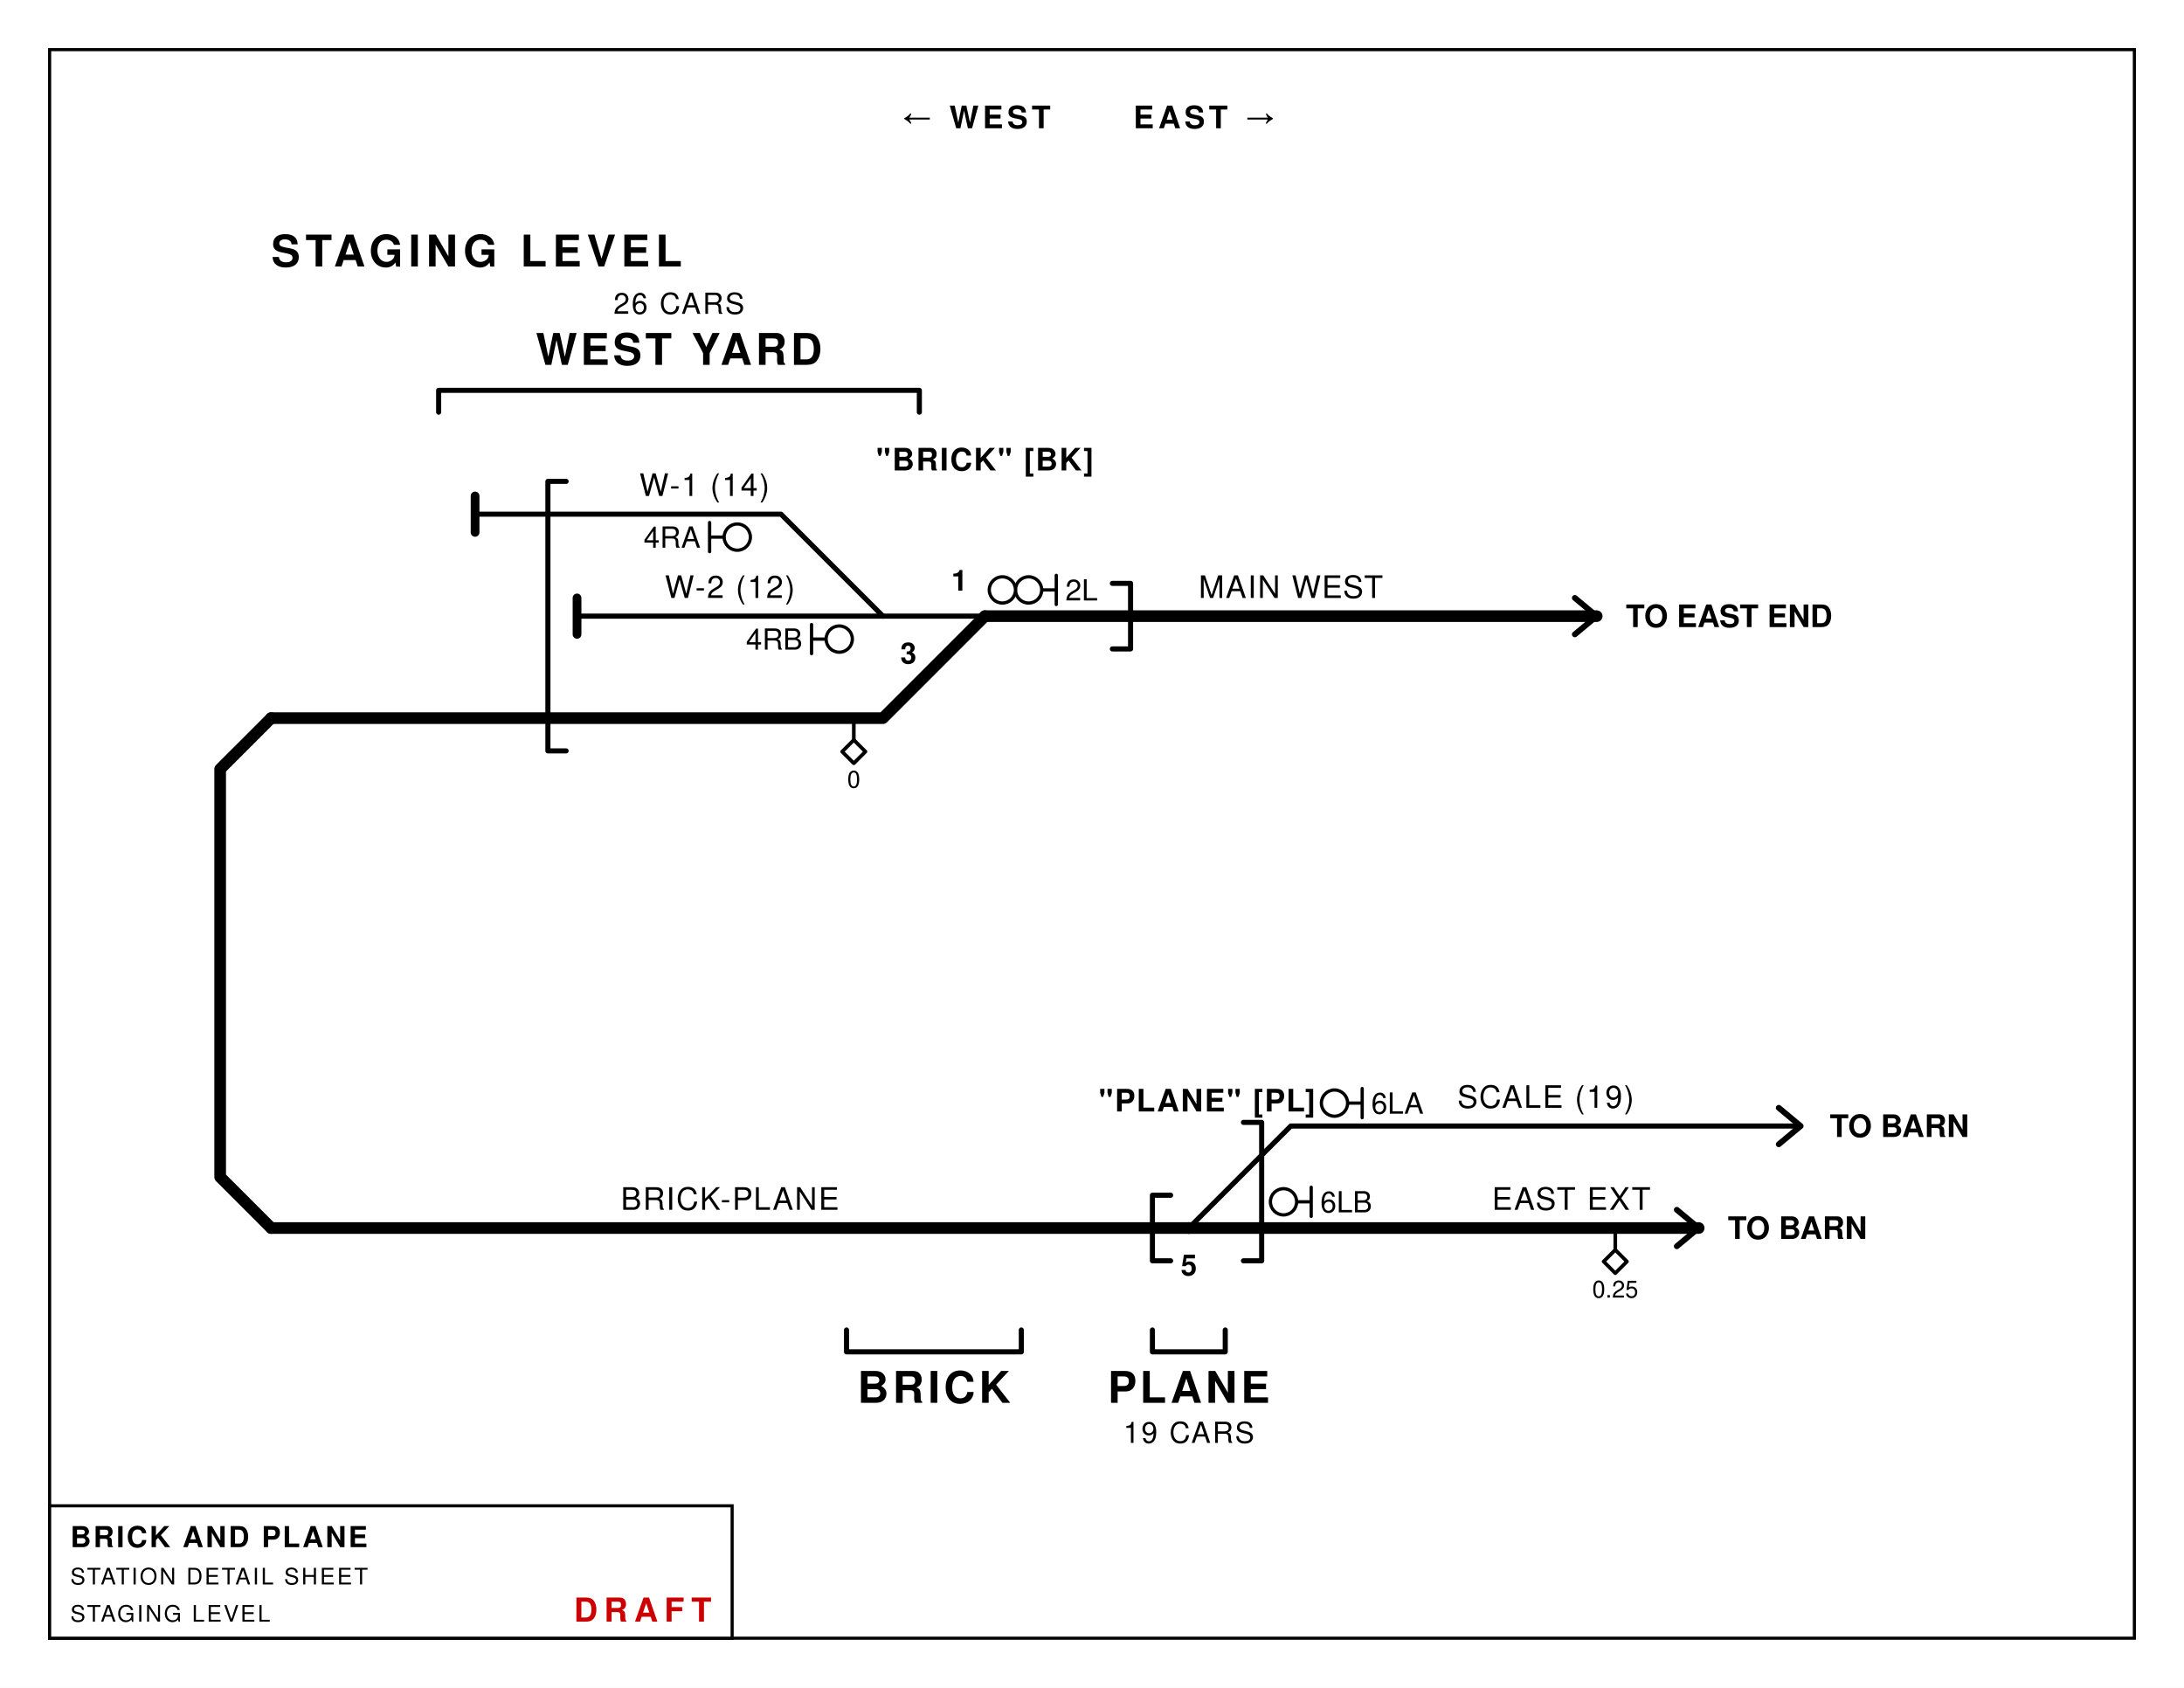
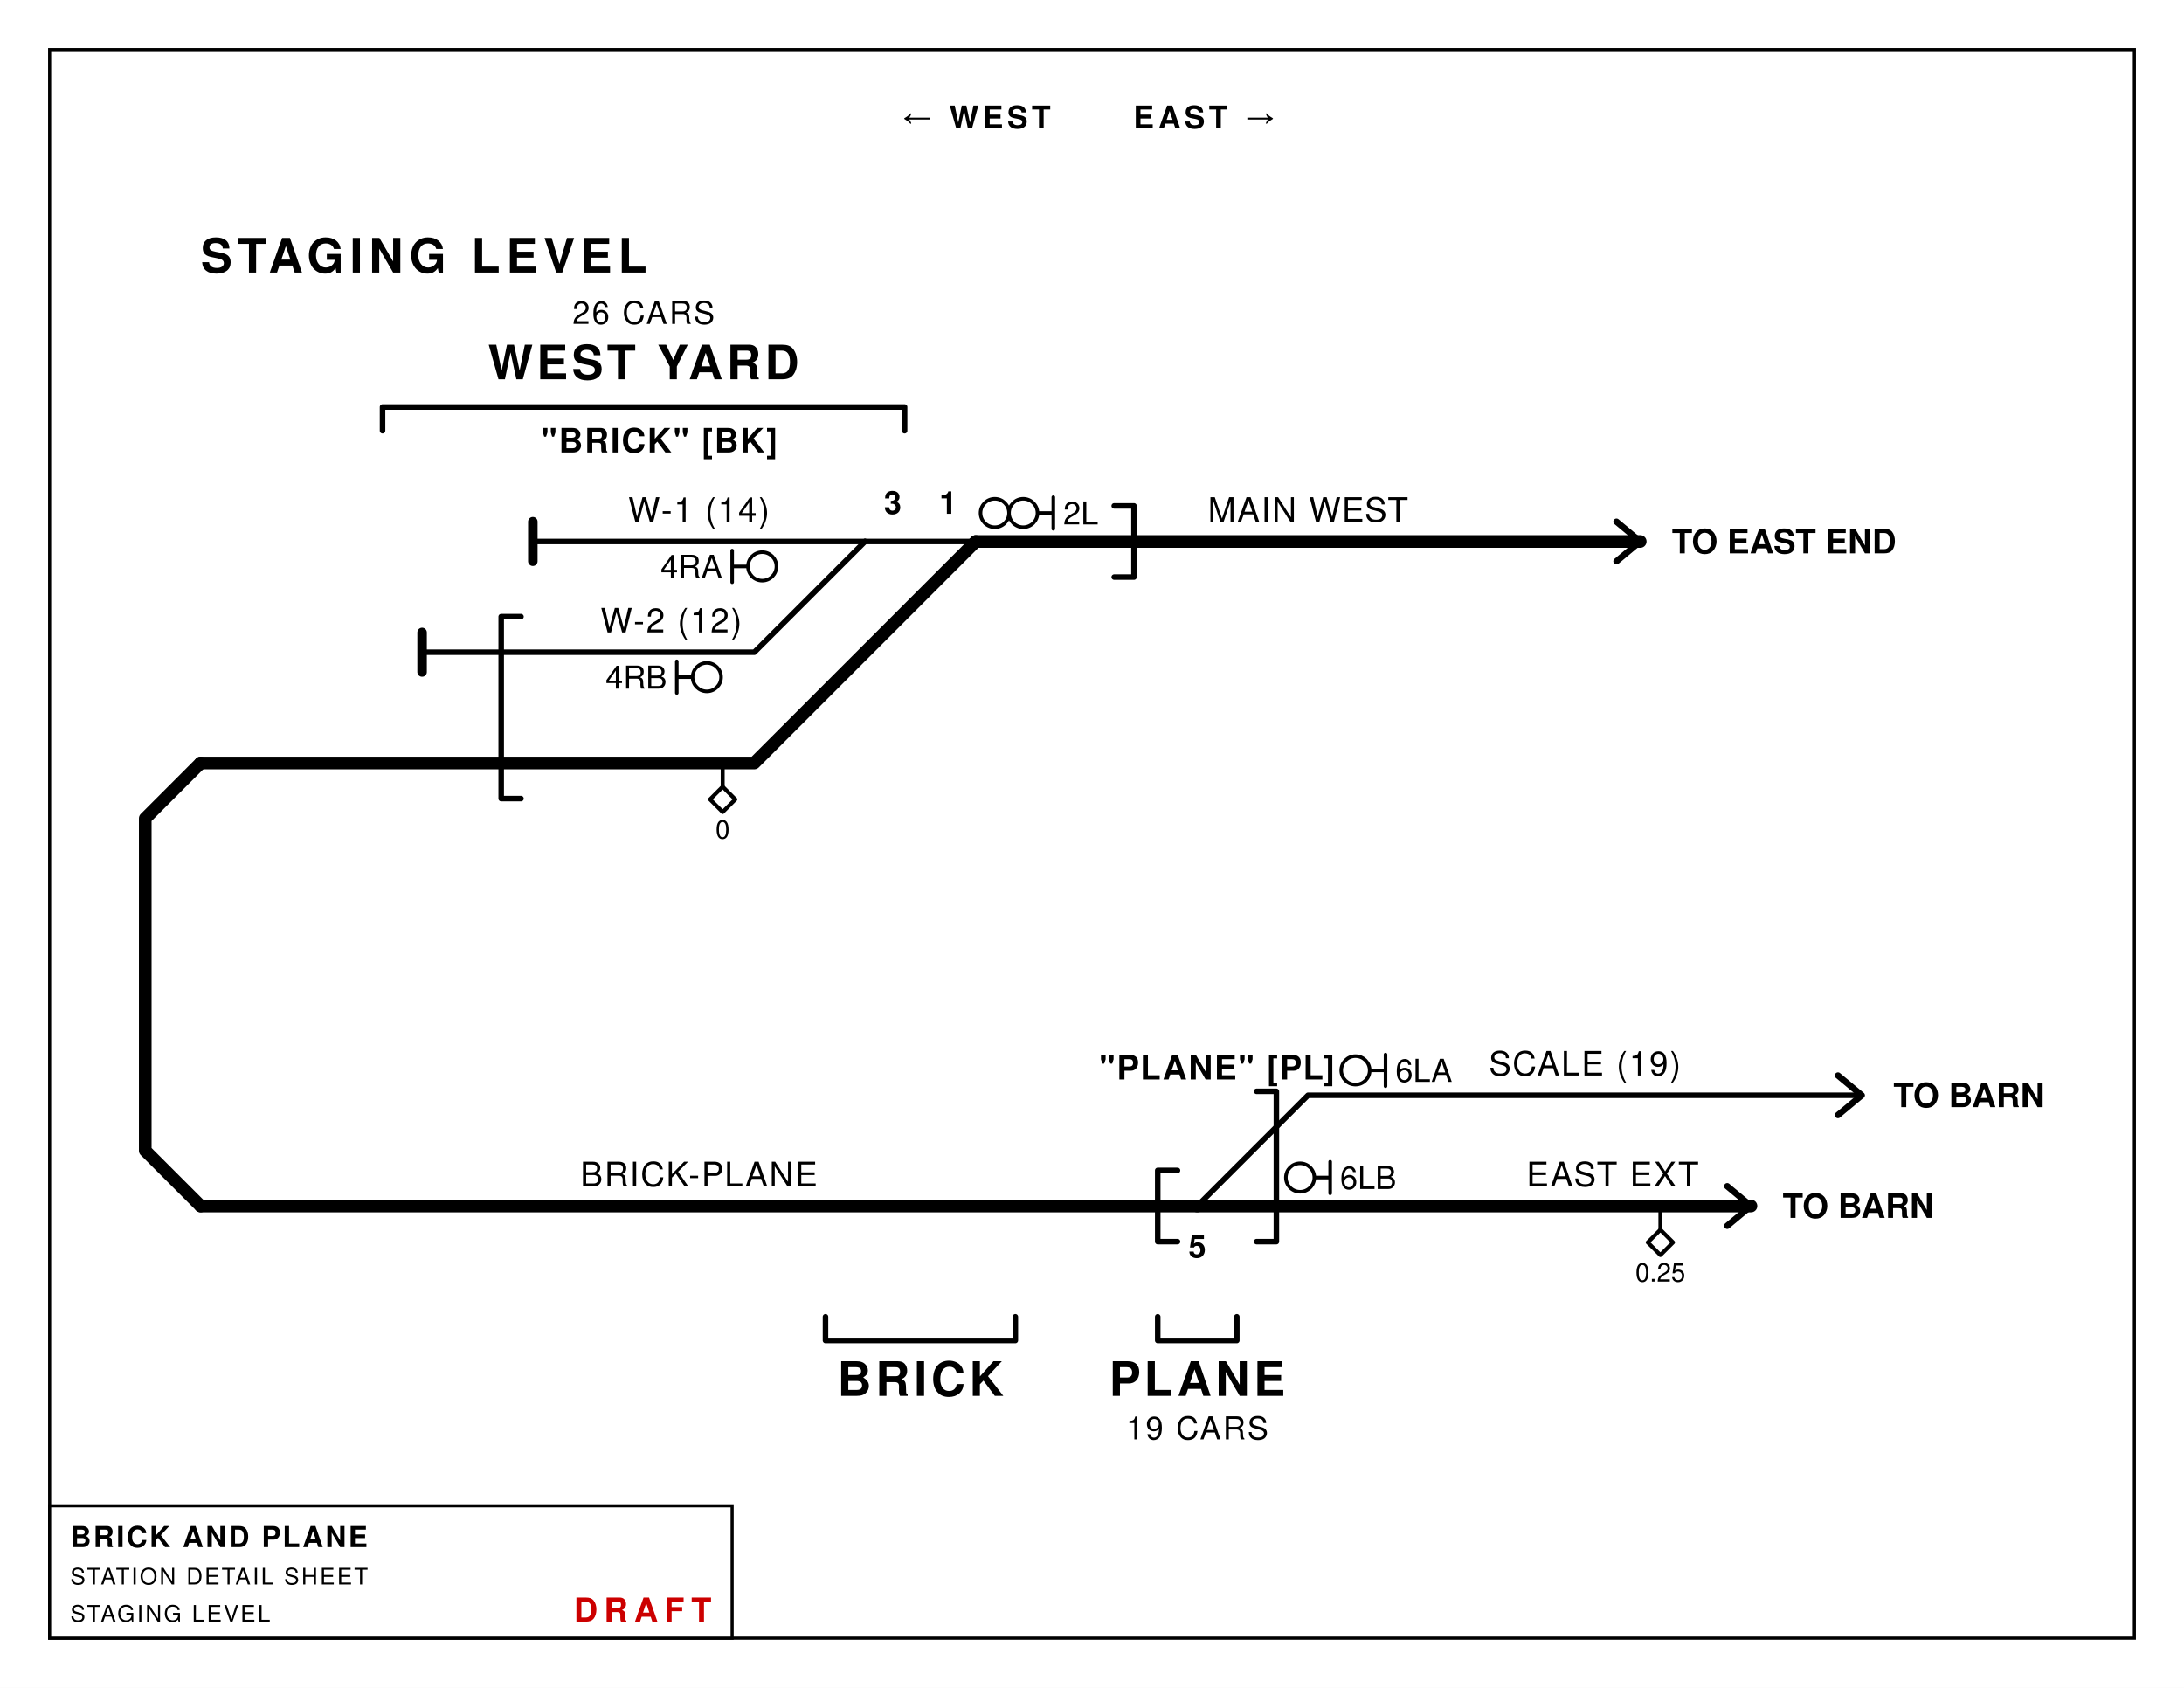
<svg xmlns="http://www.w3.org/2000/svg" viewBox="0 0 1056 816" width="1056" height="816" font-family="'Helvetica Neue',Helvetica,Arial,sans-serif">
  <rect width="1056" height="816" fill="#fff" />
  <rect x="24" y="24" width="1008" height="768" fill="none" stroke="#000" stroke-width="1.5" />
-   <g transform="translate(131.1,121.8) scale(1.7608)" fill="none" stroke="#000" stroke-linecap="round" stroke-linejoin="round">
-     <path d="M168.0,100.0 L196.0,100.0" stroke-width="1.4" />
-     <path d="M252.0,268.0 L392.0,268.0" stroke-width="3.2" />
-     <path d="M0.0,268.0 L252.0,268.0" stroke-width="3.2" />
-     <path d="M0.0,128.0 L168.0,128.0 L196.0,100.0" stroke-width="3.2" />
-     <path d="M56.0,72.0 L140.0,72.0 L168.0,100.0" stroke-width="1.4" />
-     <path d="M84.0,100.0 L168.0,100.0" stroke-width="1.4" />
-     <path d="M252.0,268.0 L280.0,240.0 L420.0,240.0" stroke-width="1.4" />
-     <path d="M196.0,100.0 L364.0,100.0" stroke-width="3.2" />
-     <path d="M0.0,128.0 L-14.0,142.0 L-14.0,254.0 L0.0,268.0" stroke-width="3.2" />
-     <path d="M392.0,268.0 m-6,-5 l6,5 l-6,5" stroke-width="1.6" />
-     <path d="M56.0,67.0 L56.0,77.0" stroke-width="2.4" />
-     <path d="M84.0,95.0 L84.0,105.0" stroke-width="2.4" />
-     <path d="M420.0,240.0 m-6,-5 l6,5 l-6,5" stroke-width="1.6" />
-     <path d="M364.0,100.0 m-6,-5 l6,5 l-6,5" stroke-width="1.6" />
-     <path d="M158.0,296 L158.0,302 L206.0,302 L206.0,296" stroke-width="1.4" />
+   <g transform="translate(97.0,124.1) scale(1.9123)" fill="none" stroke="#000" stroke-linecap="round" stroke-linejoin="round">
+     <path d="M168.0,72.0 L196.0,72.0" stroke-width="1.4" />
+     <path d="M252.0,240.0 L392.0,240.0" stroke-width="3.2" />
+     <path d="M0.0,240.0 L252.0,240.0" stroke-width="3.2" />
+     <path d="M0.0,128.0 L140.0,128.0 L196.0,72.0" stroke-width="3.2" />
+     <path d="M84.0,72.0 L168.0,72.0" stroke-width="1.4" />
+     <path d="M56.0,100.0 L140.0,100.0 L168.0,72.0" stroke-width="1.4" />
+     <path d="M252.0,240.0 L280.0,212.0 L420.0,212.0" stroke-width="1.4" />
+     <path d="M196.0,72.0 L364.0,72.0" stroke-width="3.2" />
+     <path d="M0.0,128.0 L-14.0,142.0 L-14.0,226.0 L0.0,240.0" stroke-width="3.2" />
+     <path d="M392.0,240.0 m-6,-5 l6,5 l-6,5" stroke-width="1.6" />
+     <path d="M84.0,67.0 L84.0,77.0" stroke-width="2.4" />
+     <path d="M56.0,95.0 L56.0,105.0" stroke-width="2.4" />
+     <path d="M420.0,212.0 m-6,-5 l6,5 l-6,5" stroke-width="1.6" />
+     <path d="M364.0,72.0 m-6,-5 l6,5 l-6,5" stroke-width="1.6" />
+     <path d="M158.0,268 L158.0,274 L206.0,274 L206.0,268" stroke-width="1.4" />
    <path d="M46.0,44 L46.0,38 L178.0,38 L178.0,44" stroke-width="1.4" />
-     <path d="M242.0,296 L242.0,302 L262.0,302 L262.0,296" stroke-width="1.4" />
-     <path d="M215.6,88.8 L215.6,96.8 M215.6,92.8 L211.6,92.8" stroke-width="0.9" />
-     <circle cx="208.0" cy="92.8" r="3.6" stroke-width="0.9" fill="#fff" />
-     <circle cx="200.8" cy="92.8" r="3.6" stroke-width="0.9" fill="#fff" />
-     <path d="M120.4,74.3 L120.4,82.3 M120.4,78.3 L124.4,78.3" stroke-width="0.9" />
-     <circle cx="128.0" cy="78.3" r="3.6" stroke-width="0.9" fill="#fff" />
-     <path d="M148.4,102.3 L148.4,110.3 M148.4,106.3 L152.4,106.3" stroke-width="0.9" />
-     <circle cx="156.0" cy="106.3" r="3.6" stroke-width="0.9" fill="#fff" />
-     <path d="M299.6,229.7 L299.6,237.7 M299.6,233.7 L295.6,233.7" stroke-width="0.9" />
-     <circle cx="292.0" cy="233.7" r="3.6" stroke-width="0.9" fill="#fff" />
-     <path d="M285.6,256.8 L285.6,264.8 M285.6,260.8 L281.6,260.8" stroke-width="0.9" />
-     <circle cx="278.0" cy="260.8" r="3.6" stroke-width="0.9" fill="#fff" />
-     <path d="M81.0,63.0 L76.0,63.0 L76.0,137.0 L81.0,137.0" stroke-width="1.4" />
-     <path d="M231.0,91.0 L236.0,91.0 L236.0,109.0 L231.0,109.0" stroke-width="1.4" />
-     <path d="M247.0,259.0 L242.0,259.0 L242.0,277.0 L247.0,277.0" stroke-width="1.4" />
-     <path d="M267.0,239.0 L272.0,239.0 L272.0,277.0 L267.0,277.0" stroke-width="1.4" />
-     <path d="M369.1,268.0 L369.1,274.0" stroke-width="1" />
-     <path d="M369.1,274.0 L372.3,277.2 L369.1,280.4 L365.9,277.2 Z" stroke-width="1" fill="#fff" />
-     <path d="M160.0,128.0 L160.0,134.0" stroke-width="1" />
-     <path d="M160.0,134.0 L163.2,137.2 L160.0,140.4 L156.8,137.2 Z" stroke-width="1" fill="#fff" />
+     <path d="M242.0,268 L242.0,274 L262.0,274 L262.0,268" stroke-width="1.4" />
+     <path d="M215.6,60.8 L215.6,68.8 M215.6,64.8 L211.6,64.8" stroke-width="0.9" />
+     <circle cx="208.0" cy="64.8" r="3.6" stroke-width="0.9" fill="#fff" />
+     <circle cx="200.8" cy="64.8" r="3.6" stroke-width="0.9" fill="#fff" />
+     <path d="M134.4,74.3 L134.4,82.3 M134.4,78.3 L138.4,78.3" stroke-width="0.9" />
+     <circle cx="142.0" cy="78.3" r="3.6" stroke-width="0.9" fill="#fff" />
+     <path d="M120.4,102.3 L120.4,110.3 M120.4,106.3 L124.4,106.3" stroke-width="0.9" />
+     <circle cx="128.0" cy="106.3" r="3.6" stroke-width="0.9" fill="#fff" />
+     <path d="M299.6,201.7 L299.6,209.7 M299.6,205.7 L295.6,205.7" stroke-width="0.9" />
+     <circle cx="292.0" cy="205.7" r="3.6" stroke-width="0.9" fill="#fff" />
+     <path d="M285.6,228.8 L285.6,236.8 M285.6,232.8 L281.6,232.8" stroke-width="0.9" />
+     <circle cx="278.0" cy="232.8" r="3.6" stroke-width="0.9" fill="#fff" />
+     <path d="M81.0,91.0 L76.0,91.0 L76.0,137.0 L81.0,137.0" stroke-width="1.4" />
+     <path d="M231.0,63.0 L236.0,63.0 L236.0,81.0 L231.0,81.0" stroke-width="1.4" />
+     <path d="M247.0,231.0 L242.0,231.0 L242.0,249.0 L247.0,249.0" stroke-width="1.4" />
+     <path d="M267.0,211.0 L272.0,211.0 L272.0,249.0 L267.0,249.0" stroke-width="1.4" />
+     <path d="M369.1,240.0 L369.1,246.0" stroke-width="1" />
+     <path d="M369.1,246.0 L372.3,249.2 L369.1,252.4 L365.9,249.2 Z" stroke-width="1" fill="#fff" />
+     <path d="M132.0,128.0 L132.0,134.0" stroke-width="1" />
+     <path d="M132.0,134.0 L135.2,137.2 L132.0,140.4 L128.8,137.2 Z" stroke-width="1" fill="#fff" />
    <text x="0.0" y="4.0" font-size="12" text-anchor="start" font-weight="bold" fill="#000" stroke="none" letter-spacing="1.5">STAGING LEVEL</text>
-     <text x="400.0" y="271.0" font-size="8.5" text-anchor="start" font-weight="bold" fill="#000" stroke="none">TO BARN</text>
-     <text x="428.0" y="243.0" font-size="8.5" text-anchor="start" font-weight="bold" fill="#000" stroke="none">TO BARN</text>
-     <text x="372.0" y="103.0" font-size="8.5" text-anchor="start" font-weight="bold" fill="#000" stroke="none">TO EAST END</text>
-     <text x="182.0" y="316.0" font-size="12" text-anchor="middle" font-weight="bold" fill="#000" stroke="none" letter-spacing="1">BRICK</text>
+     <text x="400.0" y="243.0" font-size="8.5" text-anchor="start" font-weight="bold" fill="#000" stroke="none">TO BARN</text>
+     <text x="428.0" y="215.0" font-size="8.5" text-anchor="start" font-weight="bold" fill="#000" stroke="none">TO BARN</text>
+     <text x="372.0" y="75.0" font-size="8.5" text-anchor="start" font-weight="bold" fill="#000" stroke="none">TO EAST END</text>
+     <text x="182.0" y="288.0" font-size="12" text-anchor="middle" font-weight="bold" fill="#000" stroke="none" letter-spacing="1">BRICK</text>
    <text x="112.0" y="31.0" font-size="12" text-anchor="middle" font-weight="bold" fill="#000" stroke="none" letter-spacing="1">WEST YARD</text>
    <text x="112.0" y="17.0" font-size="8" text-anchor="middle" font-weight="normal" fill="#000" stroke="none" letter-spacing="0.5">26 CARS</text>
-     <text x="252.0" y="316.0" font-size="12" text-anchor="middle" font-weight="bold" fill="#000" stroke="none" letter-spacing="1">PLANE</text>
-     <text x="252.0" y="327.0" font-size="8" text-anchor="middle" font-weight="normal" fill="#000" stroke="none" letter-spacing="0.5">19 CARS</text>
-     <text x="288.1" y="263.7" font-size="8" text-anchor="start" font-weight="normal" fill="#000" stroke="none">6LB</text>
-     <text x="117.9" y="81.2" font-size="8" text-anchor="end" font-weight="normal" fill="#000" stroke="none">4RA</text>
-     <text x="119.0" y="67.0" font-size="8.5" text-anchor="middle" font-weight="normal" fill="#000" stroke="none" letter-spacing="0.4">W-1 (14)</text>
-     <text x="175.0" y="113.0" font-size="8" text-anchor="middle" font-weight="bold" fill="#000" stroke="none">3</text>
-     <text x="145.9" y="109.2" font-size="8" text-anchor="end" font-weight="normal" fill="#000" stroke="none">4RB</text>
-     <text x="357.0" y="263.0" font-size="8.5" text-anchor="middle" font-weight="normal" fill="#000" stroke="none" letter-spacing="0.4">EAST EXT</text>
-     <text x="126.0" y="95.0" font-size="8.5" text-anchor="middle" font-weight="normal" fill="#000" stroke="none" letter-spacing="0.4">W-2 (12)</text>
-     <text x="369.1" y="287.1" font-size="6.5" text-anchor="middle" font-weight="normal" fill="#000" stroke="none">0.25</text>
-     <text x="218.1" y="95.7" font-size="8" text-anchor="start" font-weight="normal" fill="#000" stroke="none">2L</text>
-     <text x="302.1" y="236.6" font-size="8" text-anchor="start" font-weight="normal" fill="#000" stroke="none">6LA</text>
-     <text x="252.0" y="281.0" font-size="8" text-anchor="middle" font-weight="bold" fill="#000" stroke="none">5</text>
-     <text x="350.0" y="235.0" font-size="8.5" text-anchor="middle" font-weight="normal" fill="#000" stroke="none" letter-spacing="0.4">SCALE (19)</text>
-     <text x="280.0" y="95.0" font-size="8.5" text-anchor="middle" font-weight="normal" fill="#000" stroke="none" letter-spacing="0.4">MAIN WEST</text>
-     <text x="160.0" y="147.1" font-size="6.5" text-anchor="middle" font-weight="normal" fill="#000" stroke="none">0</text>
-     <text x="257.0" y="236.0" font-size="8.5" text-anchor="middle" font-weight="bold" fill="#000" stroke="none" letter-spacing="0.4">"PLANE" [PL]</text>
-     <text x="196.0" y="60.0" font-size="8.5" text-anchor="middle" font-weight="bold" fill="#000" stroke="none" letter-spacing="0.4">"BRICK" [BK]</text>
-     <text x="126.0" y="263.0" font-size="8.5" text-anchor="middle" font-weight="normal" fill="#000" stroke="none" letter-spacing="0.4">BRICK-PLANE</text>
-     <text x="189.0" y="93.0" font-size="8" text-anchor="middle" font-weight="bold" fill="#000" stroke="none">1</text>
+     <text x="252.0" y="288.0" font-size="12" text-anchor="middle" font-weight="bold" fill="#000" stroke="none" letter-spacing="1">PLANE</text>
+     <text x="252.0" y="299.0" font-size="8" text-anchor="middle" font-weight="normal" fill="#000" stroke="none" letter-spacing="0.5">19 CARS</text>
+     <text x="131.9" y="81.2" font-size="8" text-anchor="end" font-weight="normal" fill="#000" stroke="none">4RA</text>
+     <text x="288.1" y="235.7" font-size="8" text-anchor="start" font-weight="normal" fill="#000" stroke="none">6LB</text>
+     <text x="119.0" y="95.0" font-size="8.5" text-anchor="middle" font-weight="normal" fill="#000" stroke="none" letter-spacing="0.4">W-2 (12)</text>
+     <text x="357.0" y="235.0" font-size="8.5" text-anchor="middle" font-weight="normal" fill="#000" stroke="none" letter-spacing="0.4">EAST EXT</text>
+     <text x="369.1" y="259.1" font-size="6.5" text-anchor="middle" font-weight="normal" fill="#000" stroke="none">0.25</text>
+     <text x="218.1" y="67.7" font-size="8" text-anchor="start" font-weight="normal" fill="#000" stroke="none">2L</text>
+     <text x="117.9" y="109.2" font-size="8" text-anchor="end" font-weight="normal" fill="#000" stroke="none">4RB</text>
+     <text x="302.1" y="208.6" font-size="8" text-anchor="start" font-weight="normal" fill="#000" stroke="none">6LA</text>
+     <text x="252.0" y="253.0" font-size="8" text-anchor="middle" font-weight="bold" fill="#000" stroke="none">5</text>
+     <text x="126.0" y="67.0" font-size="8.5" text-anchor="middle" font-weight="normal" fill="#000" stroke="none" letter-spacing="0.4">W-1 (14)</text>
+     <text x="350.0" y="207.0" font-size="8.5" text-anchor="middle" font-weight="normal" fill="#000" stroke="none" letter-spacing="0.4">SCALE (19)</text>
+     <text x="280.0" y="67.0" font-size="8.5" text-anchor="middle" font-weight="normal" fill="#000" stroke="none" letter-spacing="0.4">MAIN WEST</text>
+     <text x="132.0" y="147.1" font-size="6.5" text-anchor="middle" font-weight="normal" fill="#000" stroke="none">0</text>
+     <text x="116.0" y="49.5" font-size="8.5" text-anchor="middle" font-weight="bold" fill="#000" stroke="none" letter-spacing="0.4">"BRICK" [BK]</text>
+     <text x="257.0" y="208.0" font-size="8.5" text-anchor="middle" font-weight="bold" fill="#000" stroke="none" letter-spacing="0.4">"PLANE" [PL]</text>
+     <text x="126.0" y="235.0" font-size="8.5" text-anchor="middle" font-weight="normal" fill="#000" stroke="none" letter-spacing="0.4">BRICK-PLANE</text>
+     <text x="189.0" y="65.0" font-size="8" text-anchor="middle" font-weight="bold" fill="#000" stroke="none">1</text>
+     <text x="175.0" y="65.0" font-size="8" text-anchor="middle" font-weight="bold" fill="#000" stroke="none">3</text>
  </g>
  <text x="508.0" y="62" font-size="15" text-anchor="end" font-weight="bold" letter-spacing="2">← WEST</text>
  <text x="548.0" y="62" font-size="15" text-anchor="start" font-weight="bold" letter-spacing="2">EAST →</text>
  <rect x="24" y="728" width="330" height="64" fill="#fff" stroke="#000" stroke-width="1.5" />
  <text x="34" y="748" font-size="14" font-weight="bold" letter-spacing="1">BRICK AND PLANE</text>
  <text x="34" y="766" font-size="11" font-weight="normal" letter-spacing="1">STATION DETAIL SHEET</text>
  <text x="34" y="784" font-size="11" font-weight="normal" letter-spacing="1">STAGING LEVEL</text>
  <text x="344" y="784" font-size="16" text-anchor="end" font-weight="bold" letter-spacing="3" fill="#c00">DRAFT</text>
</svg>
